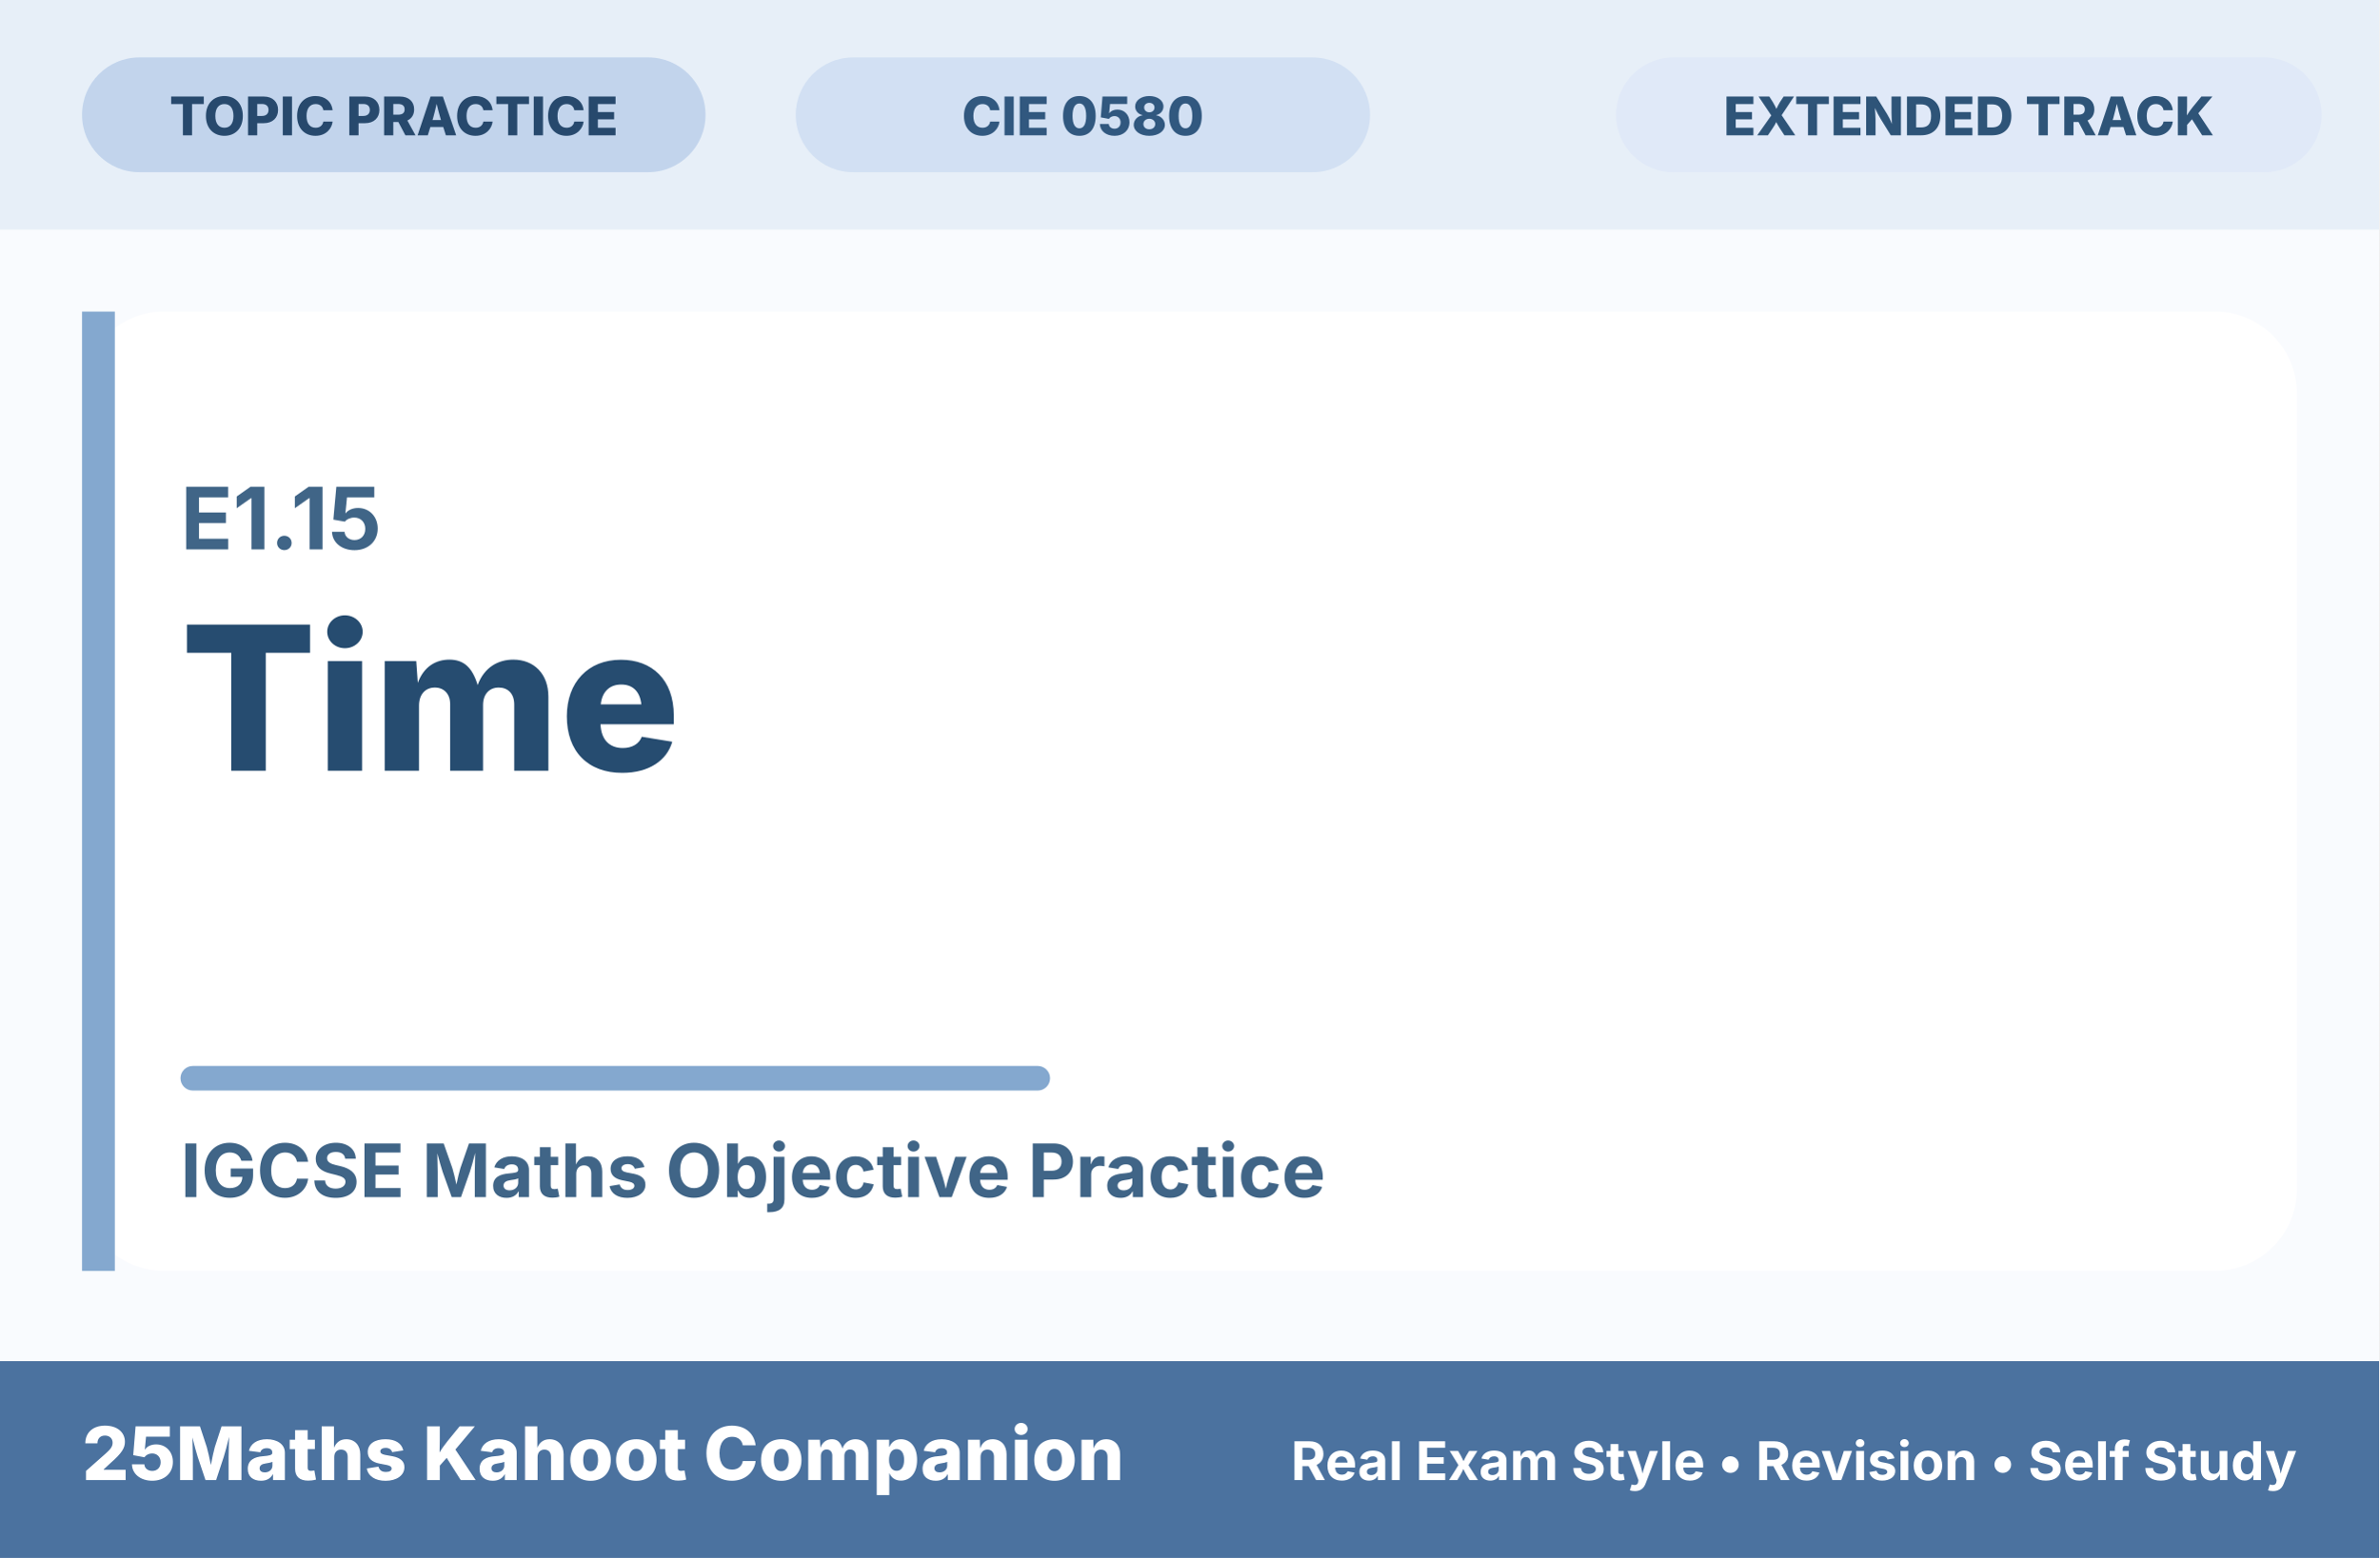
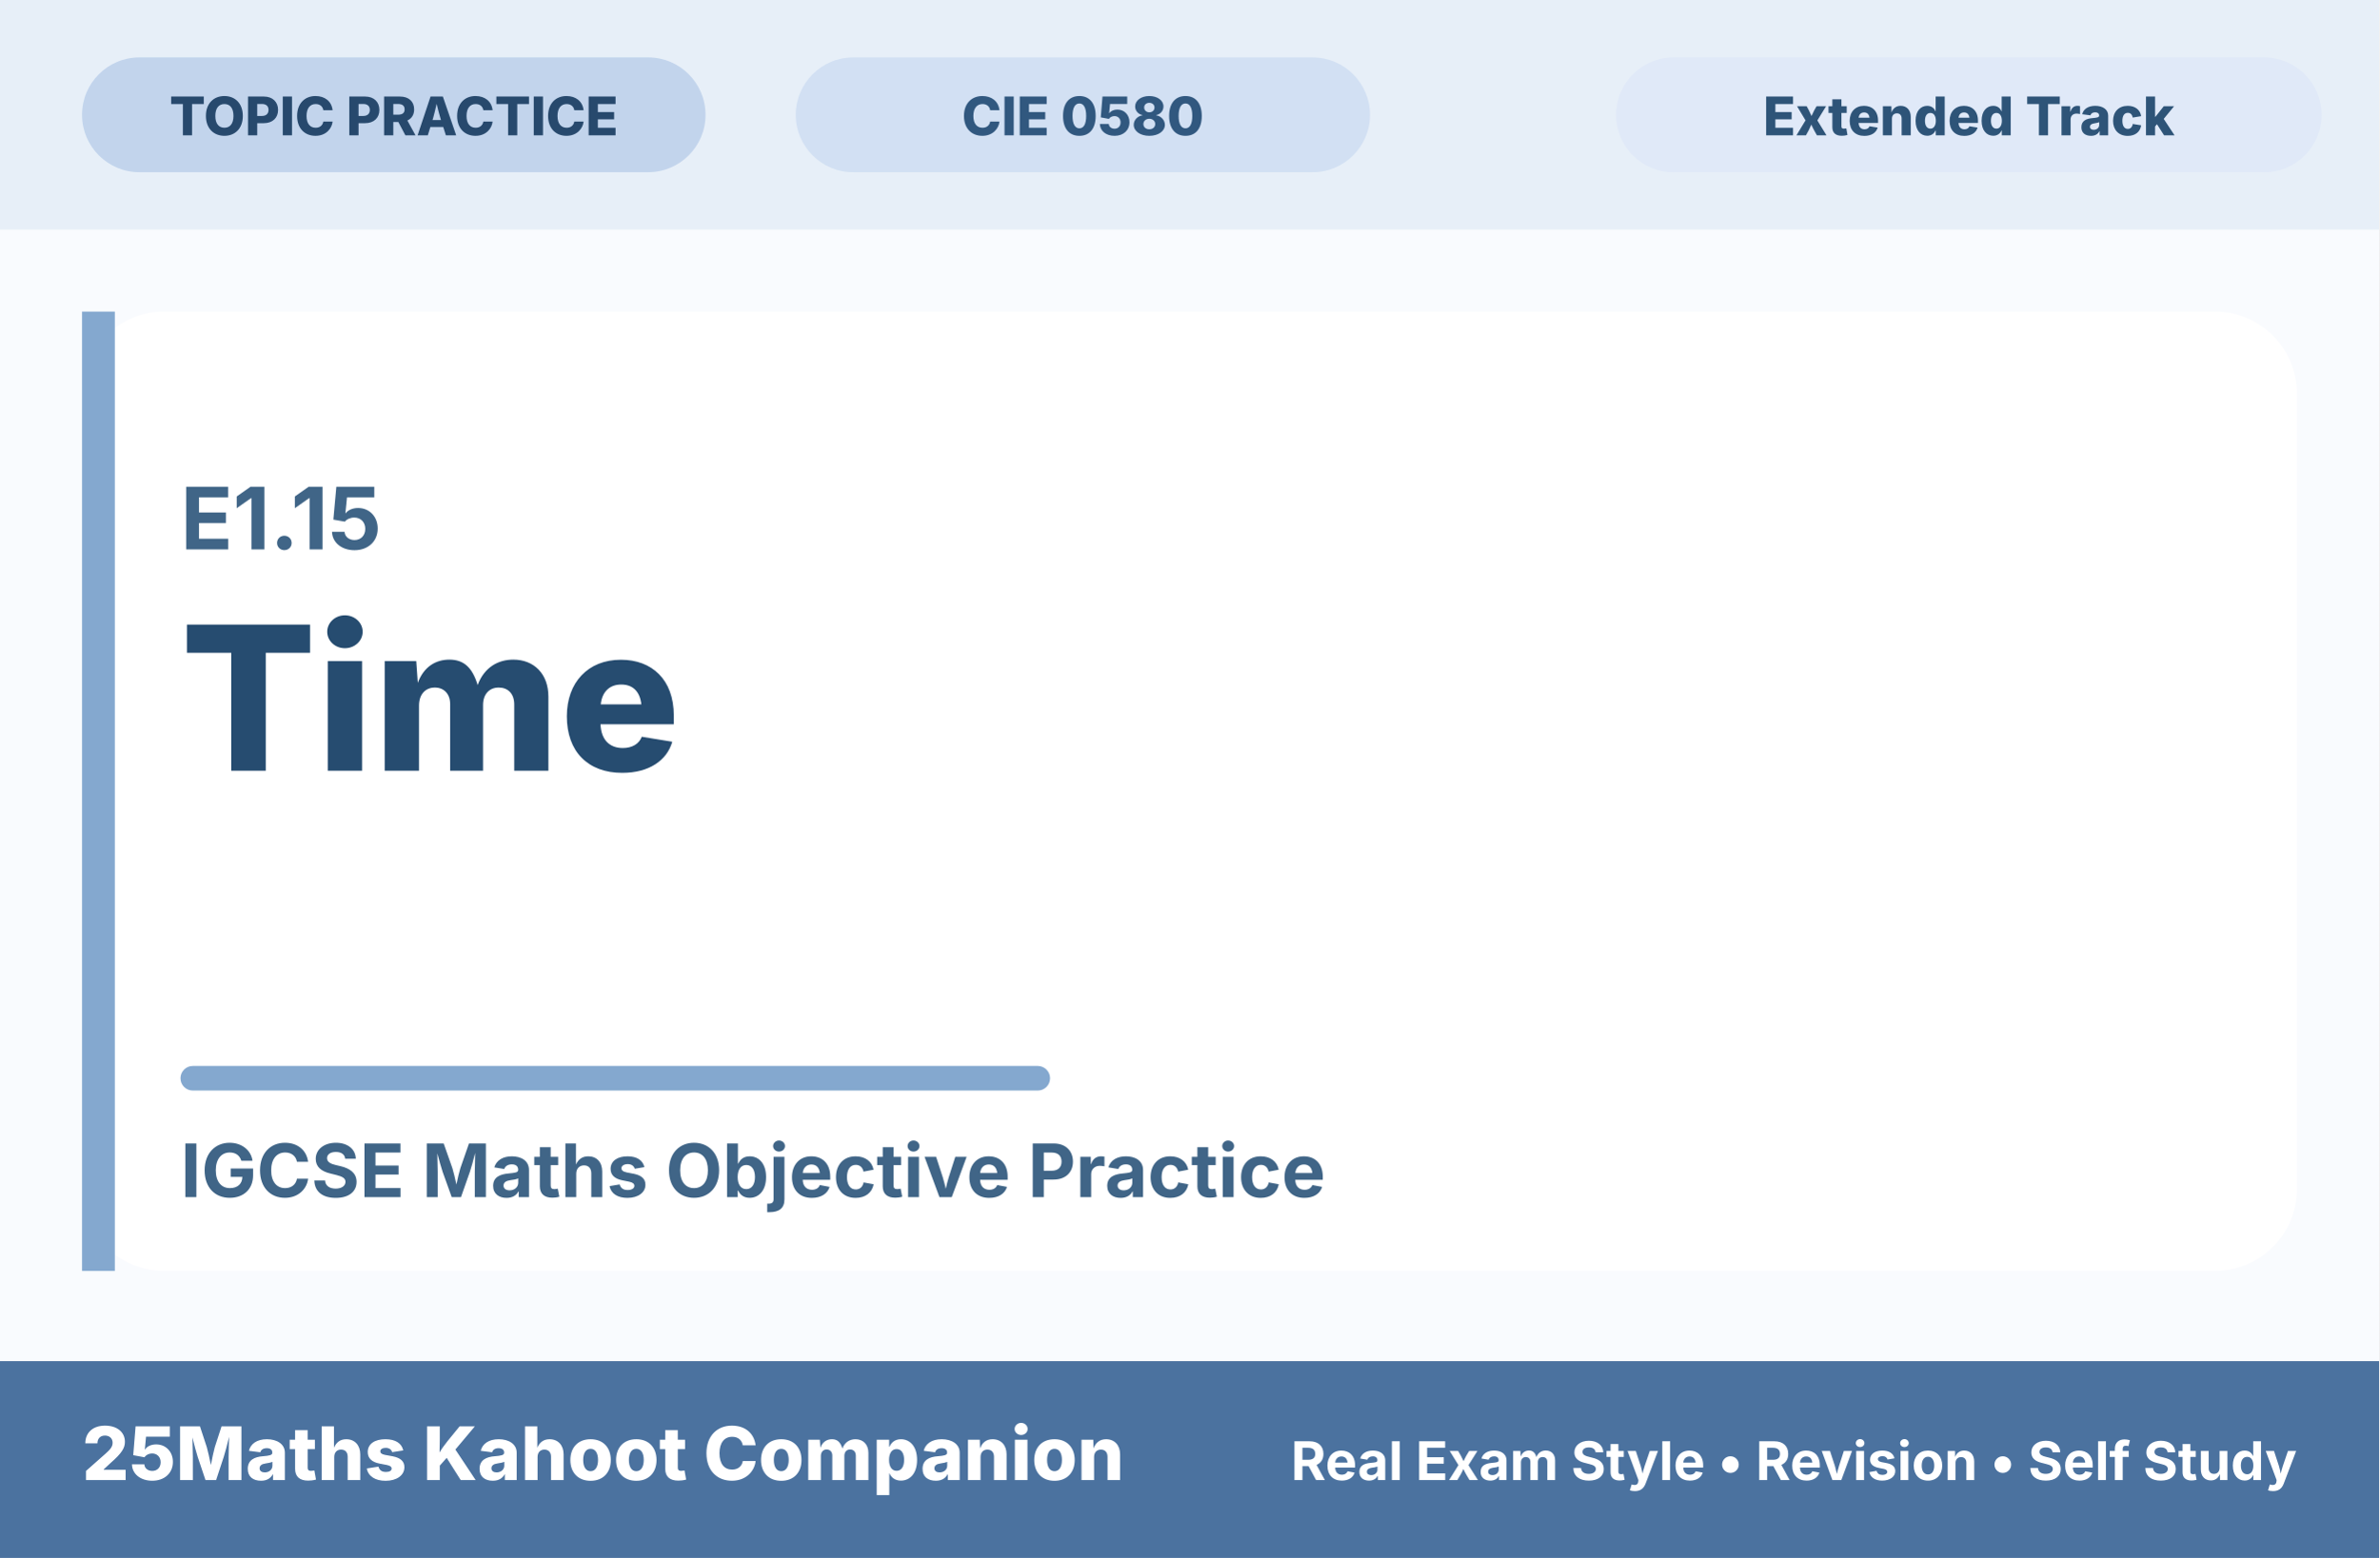
<svg xmlns="http://www.w3.org/2000/svg" width="2320" height="1520" viewBox="0 0 580 380" role="img" aria-label="E1.15 Kahoot cover" text-rendering="geometricPrecision" shape-rendering="geometricPrecision">
  <rect width="580" height="380" fill="#F9FBFE" />
  <rect x="0" y="0" width="580" height="56" fill="#E7EFF8" />
  <rect x="20" y="14" width="152" height="28" rx="14" fill="#C2D4EC" />
  <text x="96" y="33" text-anchor="middle" font-family="Avenir Next, Inter, Arial, sans-serif" font-size="13" font-weight="800" fill="#27496D">TOPIC PRACTICE</text>
  <rect x="194" y="14" width="140" height="28" rx="14" fill="#D2E0F3" />
  <text x="264" y="33" text-anchor="middle" font-family="Avenir Next, Inter, Arial, sans-serif" font-size="13" font-weight="800" fill="#31587F">CIE 0580</text>
  <rect x="394" y="14" width="172" height="28" rx="14" fill="#E0E9F8" />
-   <text x="480" y="33" text-anchor="middle" font-family="Avenir Next, Inter, Arial, sans-serif" font-size="13" font-weight="800" fill="#2E5478">EXTENDED TRACK</text>
+   <text x="480" y="33" text-anchor="middle" font-family="Avenir Next, Inter, Arial, sans-serif" font-size="13" font-weight="800" fill="#2E5478">Extended Track</text>
  <rect x="20" y="76" width="540" height="234" rx="20" fill="#FFFFFF" />
  <rect x="20" y="76" width="8" height="234" fill="#84A8CF" />
  <text x="44" y="134" font-family="Avenir Next, Inter, Arial, sans-serif" font-size="21" font-weight="700" fill="#406587">E1.15</text>
  <text x="44" y="188" font-family="Avenir Next, Inter, Arial, sans-serif" font-size="49" font-weight="800" fill="#264C70">Time</text>
  <rect x="44" y="260" width="212" height="6" rx="3" fill="#84A8CF" />
  <text x="44" y="292" font-family="Avenir Next, Inter, Arial, sans-serif" font-size="18" font-weight="700" fill="#406587">IGCSE Maths Objective Practice</text>
  <rect x="0" y="332" width="580" height="48" fill="#4B729F" />
  <text x="20" y="361" font-family="Avenir Next, Inter, Arial, sans-serif" font-size="18" font-weight="800" fill="#FFFFFF">25Maths Kahoot Companion</text>
  <text x="560" y="361" text-anchor="end" font-family="Avenir Next, Inter, Arial, sans-serif" font-size="13" font-weight="700" fill="#FFFFFF">Real Exam Style • Revision • Self Study</text>
</svg>
